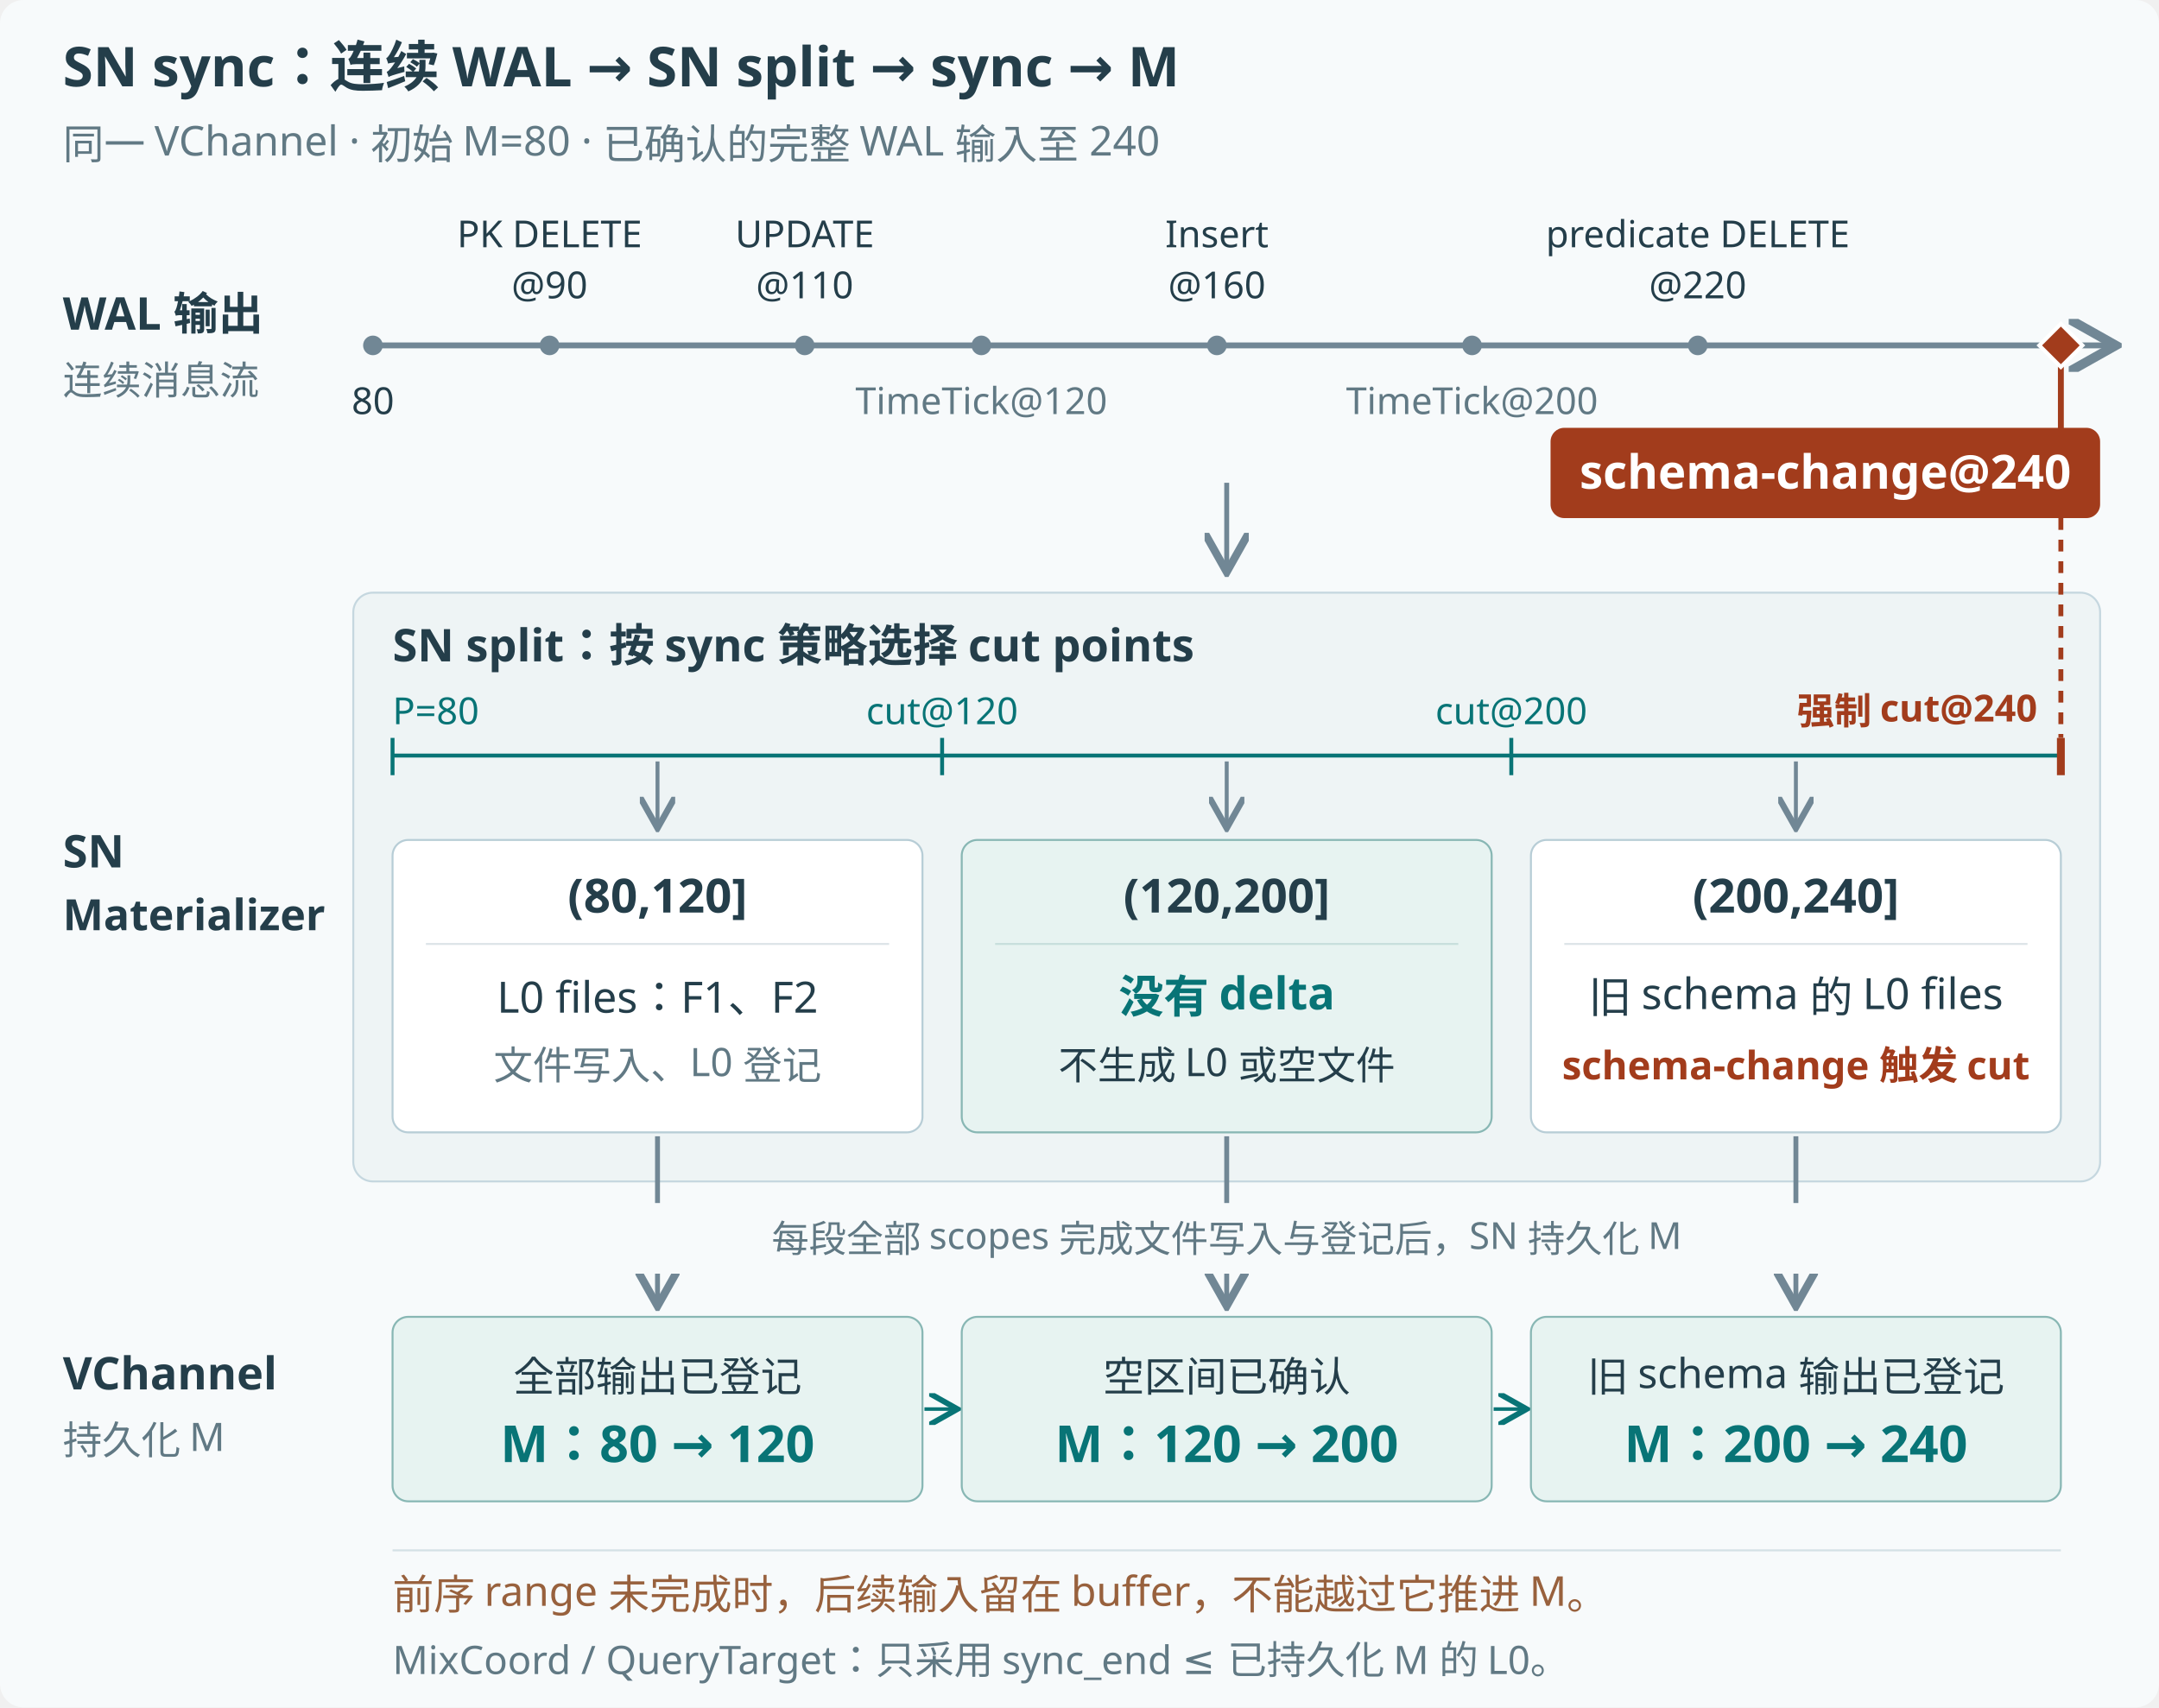
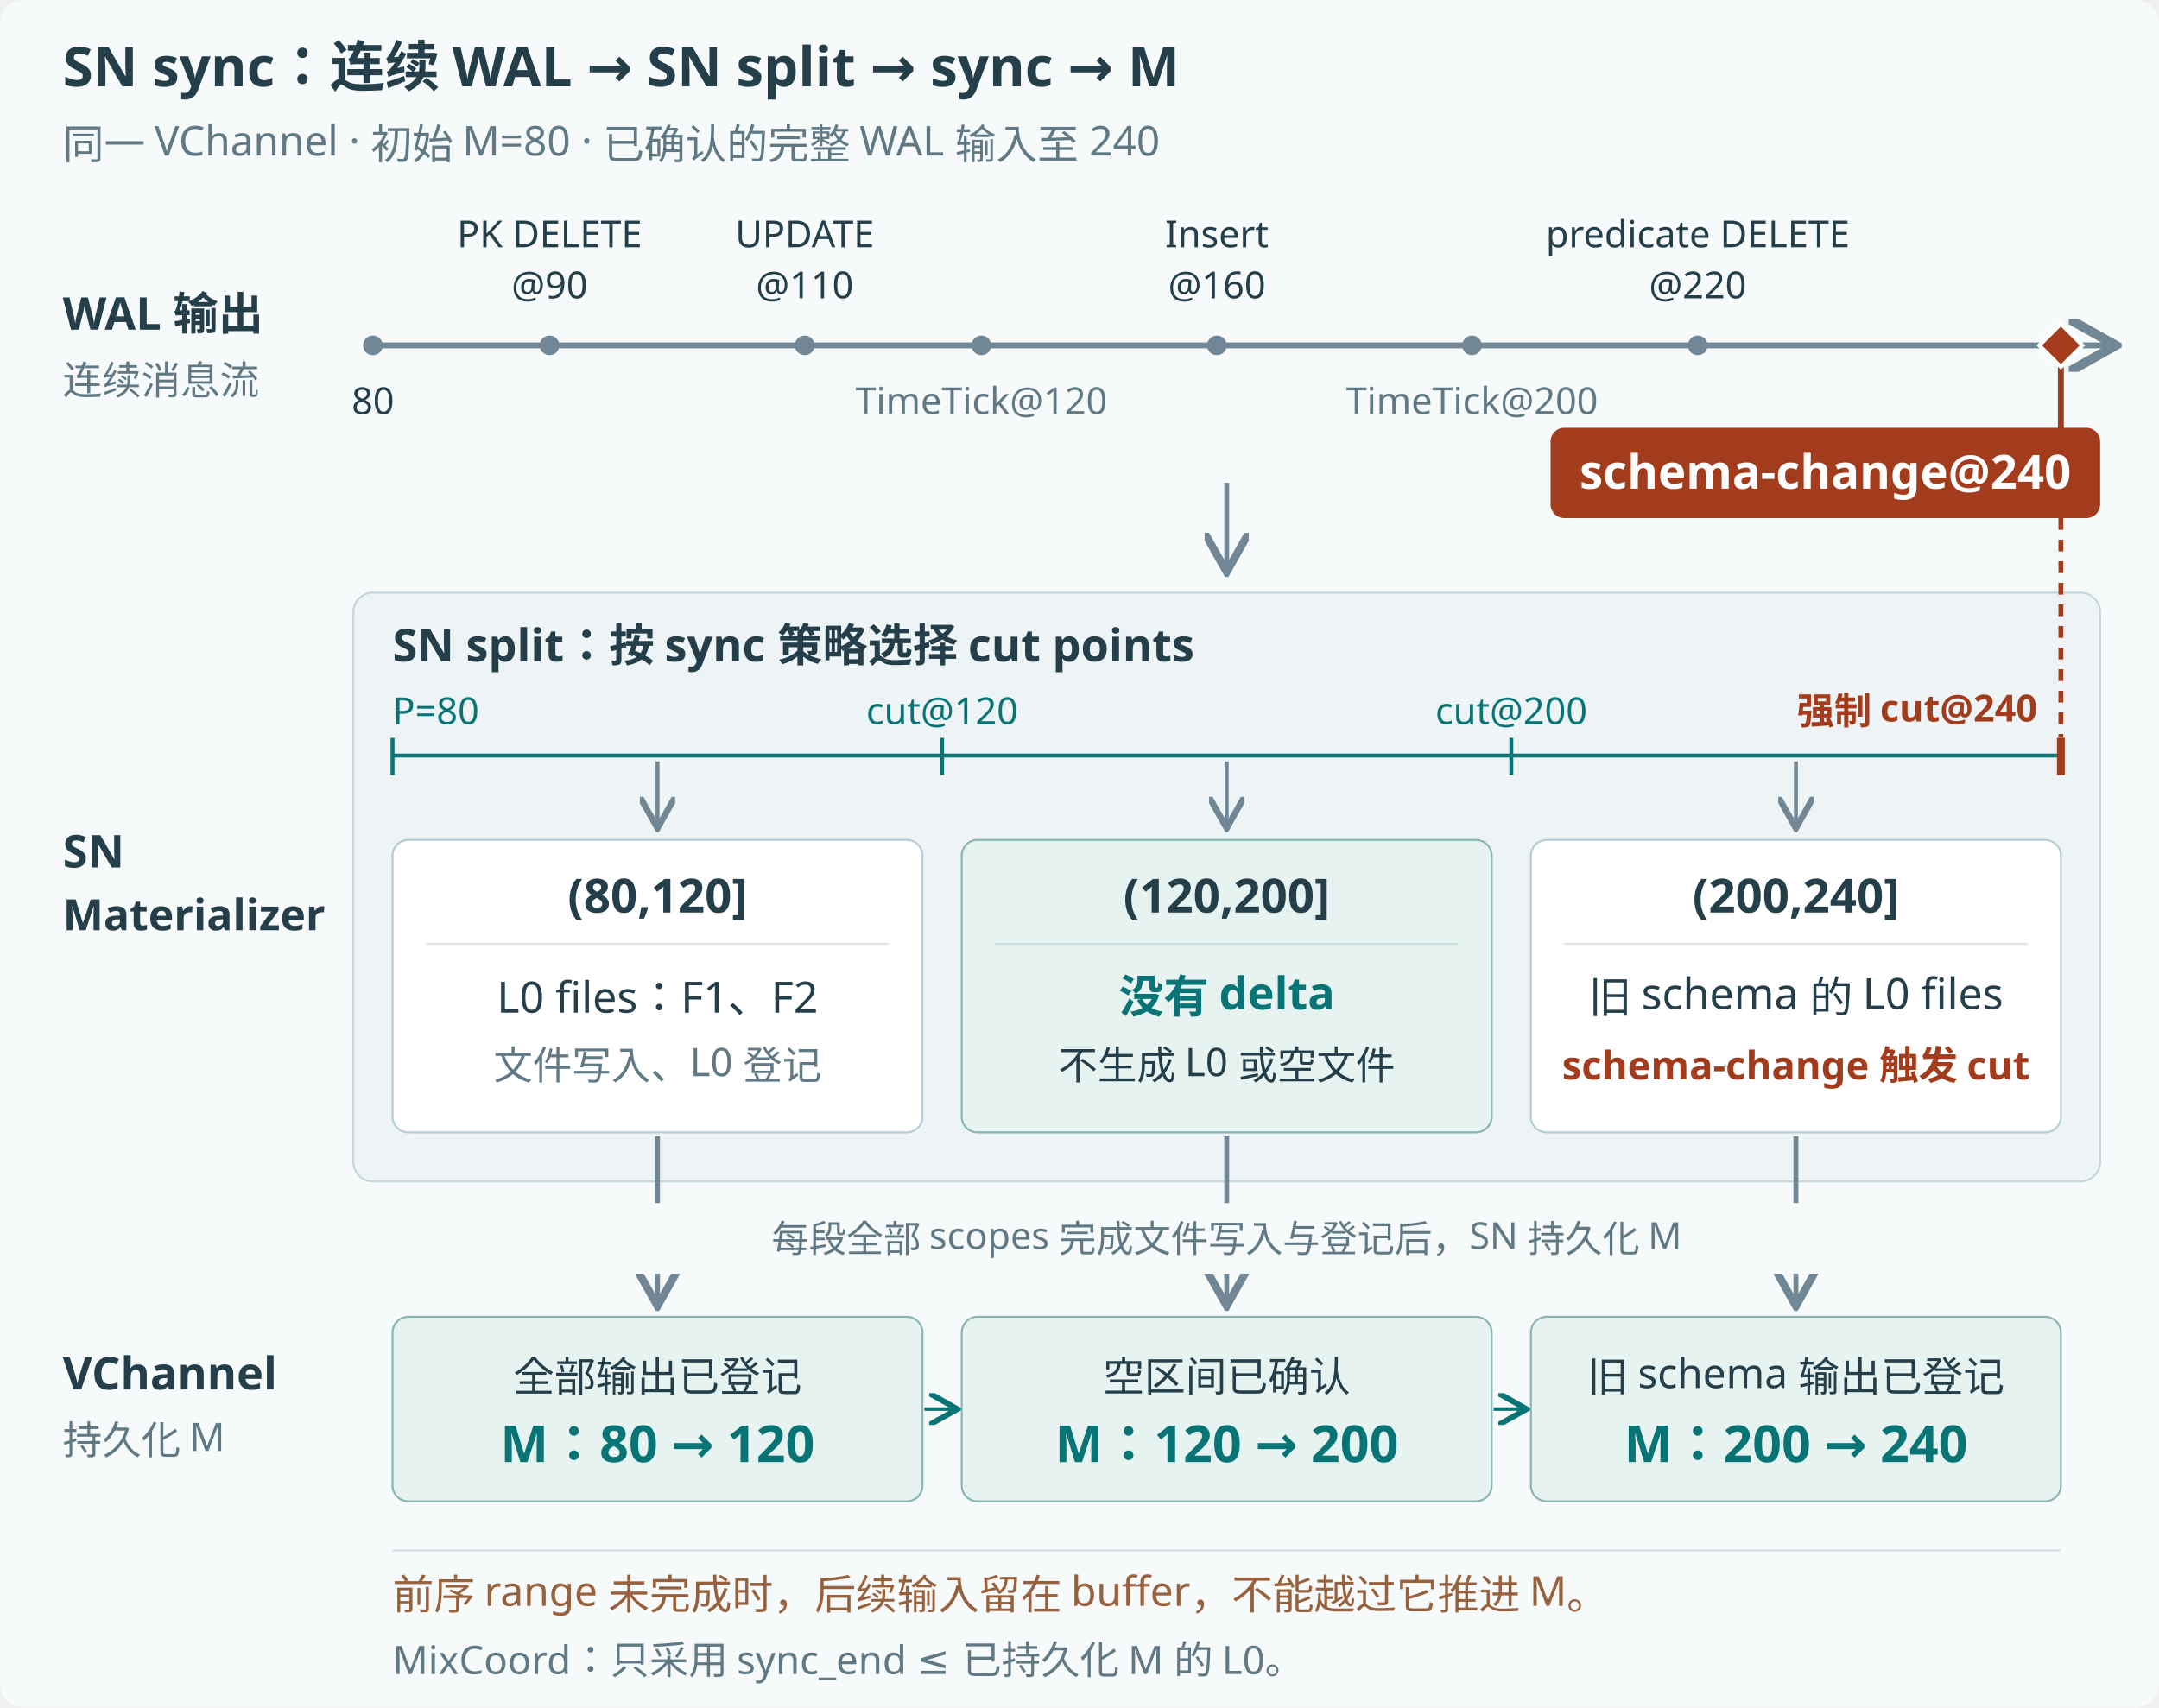
<svg xmlns="http://www.w3.org/2000/svg" width="1100" height="870" viewBox="0 0 1100 870" role="img" aria-labelledby="title desc">
  <defs>
    <marker id="flow-arrow" markerWidth="9" markerHeight="9" refX="7" refY="4.5" orient="auto">
      <path d="M0 0L8 4.5L0 9" fill="none" stroke="#718795" stroke-width="1.6" />
    </marker>
    <marker id="commit-arrow" markerWidth="9" markerHeight="9" refX="7" refY="4.5" orient="auto">
      <path d="M0 0L8 4.5L0 9" fill="none" stroke="#087476" stroke-width="1.6" />
    </marker>
  </defs>
  <rect width="1100" height="870" rx="12" fill="#f7fafb" />
  <g font-family="PingFang SC,Microsoft YaHei,sans-serif" fill="#243e4a">
    <text x="32" y="44" font-size="28" font-weight="600">SN sync：连续 WAL → SN split → sync → M</text>
    <text x="32" y="81" font-size="21" fill="#617984">同一 VChannel · 初始 M=80 · 已确认的完整 WAL 输入至 240</text>
    <text x="32" y="168" font-size="23" font-weight="600">WAL 输出</text>
    <text x="32" y="201" font-size="20" fill="#617984">连续消息流</text>
    <path id="wal-stream" d="M190 176H1075" fill="none" stroke="#718795" stroke-width="3" marker-end="url(#flow-arrow)" />
    <g fill="#718795">
      <circle cx="190" cy="176" r="5" />
      <circle cx="280" cy="176" r="5" />
      <circle cx="410" cy="176" r="5" />
      <circle cx="500" cy="176" r="5" />
      <circle cx="620" cy="176" r="5" />
      <circle cx="750" cy="176" r="5" />
      <circle cx="865" cy="176" r="5" />
    </g>
    <g text-anchor="middle" font-size="19">
      <text x="190" y="211">80</text>
      <text x="280" y="126">PK DELETE</text>
      <text x="280" y="152">@90</text>
      <text x="410" y="126">UPDATE</text>
      <text x="410" y="152">@110</text>
      <text x="500" y="211" fill="#617984">TimeTick@120</text>
      <text x="620" y="126">Insert</text>
      <text x="620" y="152">@160</text>
      <text x="750" y="211" fill="#617984">TimeTick@200</text>
      <text x="865" y="126">predicate DELETE</text>
      <text x="865" y="152">@220</text>
    </g>
    <g id="schema-change-event">
      <path d="M1050 184V219" stroke="#a23c1c" stroke-width="3" />
      <path d="M1050 165l11 11-11 11-11-11Z" fill="#a23c1c" stroke="white" stroke-width="2" />
      <rect x="790" y="218" width="280" height="46" rx="7" fill="#a23c1c" />
      <text x="930" y="249" text-anchor="middle" font-size="24" font-weight="700" fill="white">schema-change@240</text>
    </g>
    <path d="M625 246V289" fill="none" stroke="#718795" stroke-width="2.5" marker-end="url(#flow-arrow)" />
    <rect x="180" y="302" width="890" height="300" rx="10" fill="#eef4f5" stroke="#c5d7df" />
    <text x="200" y="337" font-size="23" font-weight="600">SN split：按 sync 策略选择 cut points</text>
    <text x="32" y="442" font-size="23" font-weight="600">SN</text>
    <text x="32" y="474" font-size="22" font-weight="600">Materializer</text>
    <g id="sn-cut-points" fill="none" stroke="#087476" stroke-width="2">
      <path d="M200 385H1050" />
      <path d="M200 376V395M480 376V395M770 376V395" />
    </g>
    <path d="M1050 264V376" stroke="#a23c1c" stroke-width="2.5" stroke-dasharray="6 5" />
    <path d="M1050 376V395" stroke="#a23c1c" stroke-width="4" />
    <g font-size="19" fill="#087476">
      <text x="200" y="369">P=80</text>
      <text x="480" y="369" text-anchor="middle">cut@120</text>
      <text x="770" y="369" text-anchor="middle">cut@200</text>
      <text x="1038" y="369" text-anchor="end" fill="#a23c1c" font-weight="700">强制 cut@240</text>
    </g>
    <g fill="none" stroke="#718795" stroke-width="2" marker-end="url(#flow-arrow)">
      <path d="M335 388V420" />
      <path d="M625 388V420" />
      <path d="M915 388V420" />
    </g>
    <g text-anchor="middle">
      <rect x="200" y="428" width="270" height="149" rx="8" fill="white" stroke="#b7cdd6" />
      <text x="335" y="465" font-size="24" font-weight="600">(80,120]</text>
      <path d="M217 481H453" stroke="#dce4e8" />
      <text x="335" y="516" font-size="22">L0 files：F1、F2</text>
      <text x="335" y="550" font-size="20" fill="#617984">文件写入、L0 登记</text>
      <rect x="490" y="428" width="270" height="149" rx="8" fill="#e7f3f1" stroke="#88b7b4" />
      <text x="625" y="465" font-size="24" font-weight="600">(120,200]</text>
      <path d="M507 481H743" stroke="#c7dfdc" />
      <text x="625" y="516" font-size="23" font-weight="600" fill="#087476">没有 delta</text>
      <text x="625" y="550" font-size="20">不生成 L0 或空文件</text>
      <rect x="780" y="428" width="270" height="149" rx="8" fill="white" stroke="#b7cdd6" />
      <text x="915" y="465" font-size="24" font-weight="600">(200,240]</text>
      <path d="M797 481H1033" stroke="#dce4e8" />
      <text x="915" y="516" font-size="22">旧 schema 的 L0 files</text>
      <text x="915" y="550" font-size="20" fill="#a23c1c" font-weight="600">schema-change 触发 cut</text>
    </g>
    <g fill="none" stroke="#718795" stroke-width="2.5" marker-end="url(#flow-arrow)">
      <path d="M335 579V663" />
      <path d="M625 579V663" />
      <path d="M915 579V663" />
    </g>
    <rect x="180" y="613" width="890" height="36" rx="5" fill="#f7fafb" />
    <text x="625" y="638" text-anchor="middle" font-size="19" fill="#617984">每段全部 scopes 完成文件写入与登记后，SN 持久化 M</text>
    <text x="32" y="708" font-size="23" font-weight="600">VChannel</text>
    <text x="32" y="741" font-size="20" fill="#617984">持久化 M</text>
    <g text-anchor="middle">
      <rect x="200" y="671" width="270" height="94" rx="8" fill="#e7f3f1" stroke="#88b7b4" />
      <text x="335" y="709" font-size="21">全部输出已登记</text>
      <text x="335" y="745" font-size="26" font-weight="600" fill="#087476">M：80 → 120</text>
      <rect x="490" y="671" width="270" height="94" rx="8" fill="#e7f3f1" stroke="#88b7b4" />
      <text x="625" y="709" font-size="21">空区间已确认</text>
      <text x="625" y="745" font-size="26" font-weight="600" fill="#087476">M：120 → 200</text>
      <rect x="780" y="671" width="270" height="94" rx="8" fill="#e7f3f1" stroke="#88b7b4" />
      <text x="915" y="709" font-size="21">旧 schema 输出已登记</text>
      <text x="915" y="745" font-size="26" font-weight="600" fill="#087476">M：200 → 240</text>
    </g>
    <g fill="none" stroke="#087476" stroke-width="1.8" marker-end="url(#commit-arrow)">
      <path d="M471 718H486" />
      <path d="M761 718H776" />
    </g>
    <path d="M200 790H1050" stroke="#d4e1e5" />
    <text x="200" y="820" font-size="21" fill="#98613d">前序 range 未完成时，后续输入留在 buffer，不能越过它推进 M。</text>
-     <text x="200" y="853" font-size="20" fill="#617984">MixCoord / QueryTarget：只采用 sync_end ≤ 已持久化 M 的 L0。</text>
+     <text x="200" y="853" font-size="20" fill="#617984">MixCoord：只采用 sync_end ≤ 已持久化 M 的 L0。</text>
  </g>
</svg>
